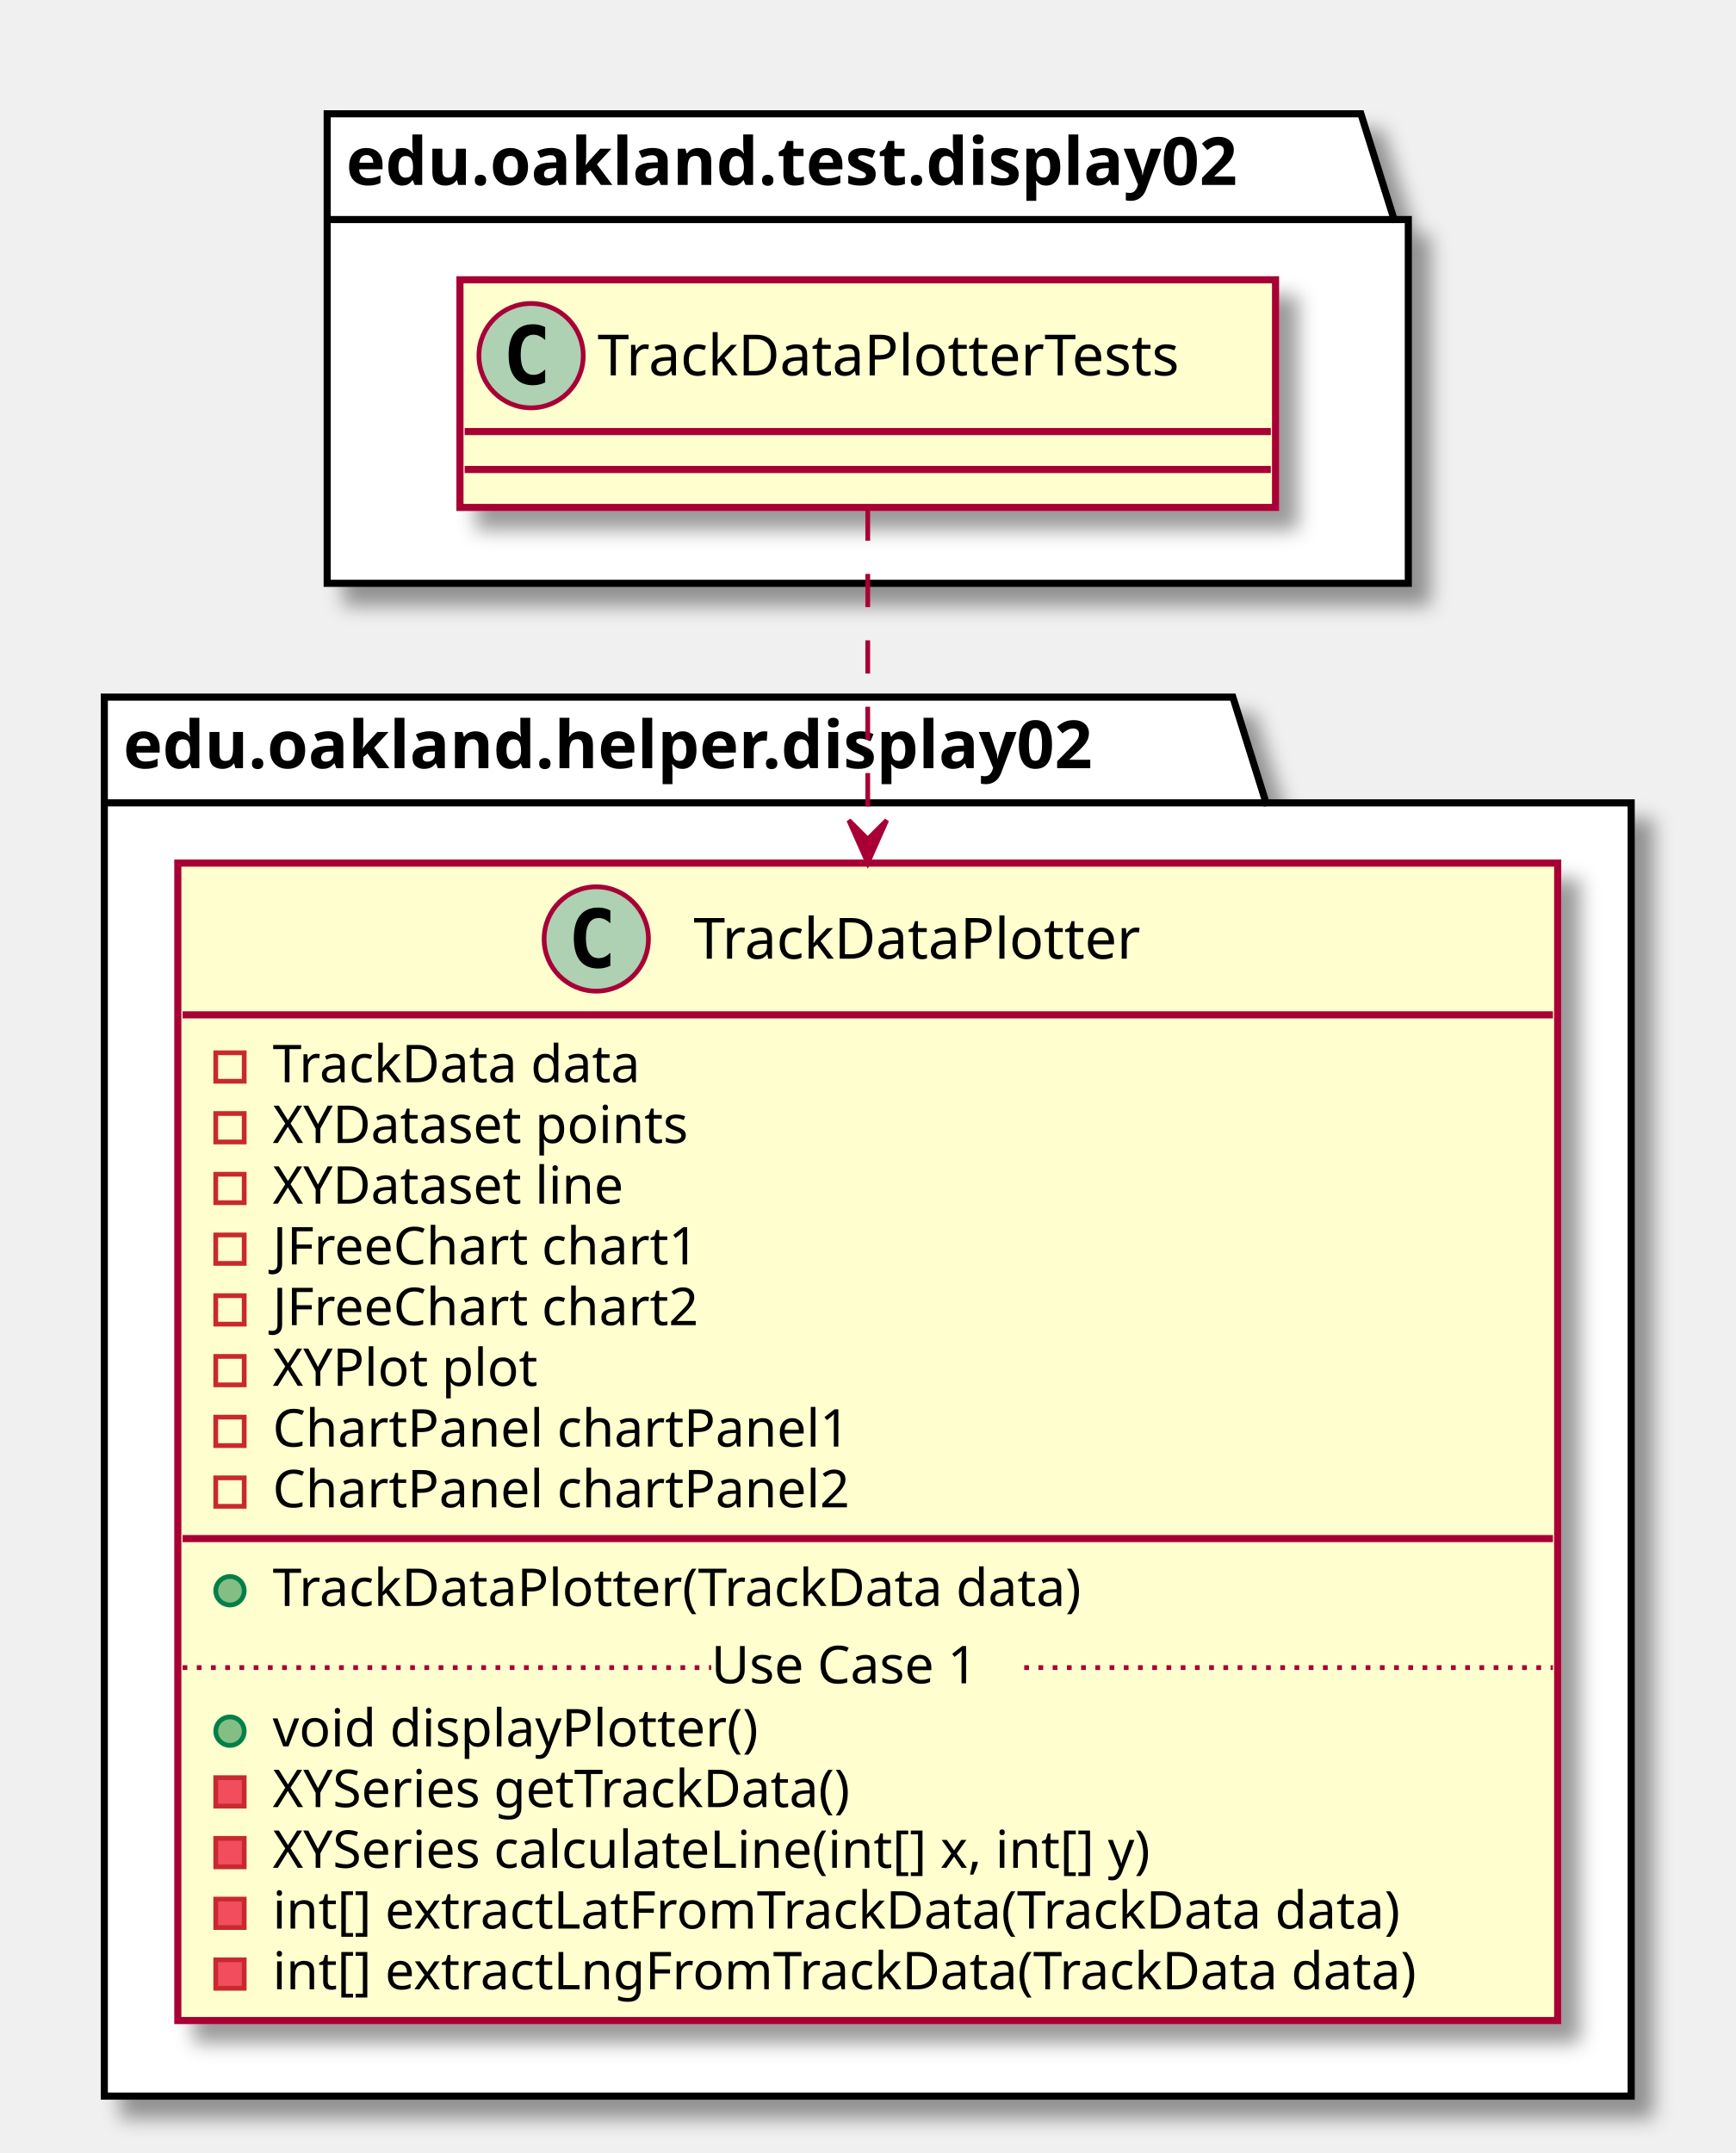
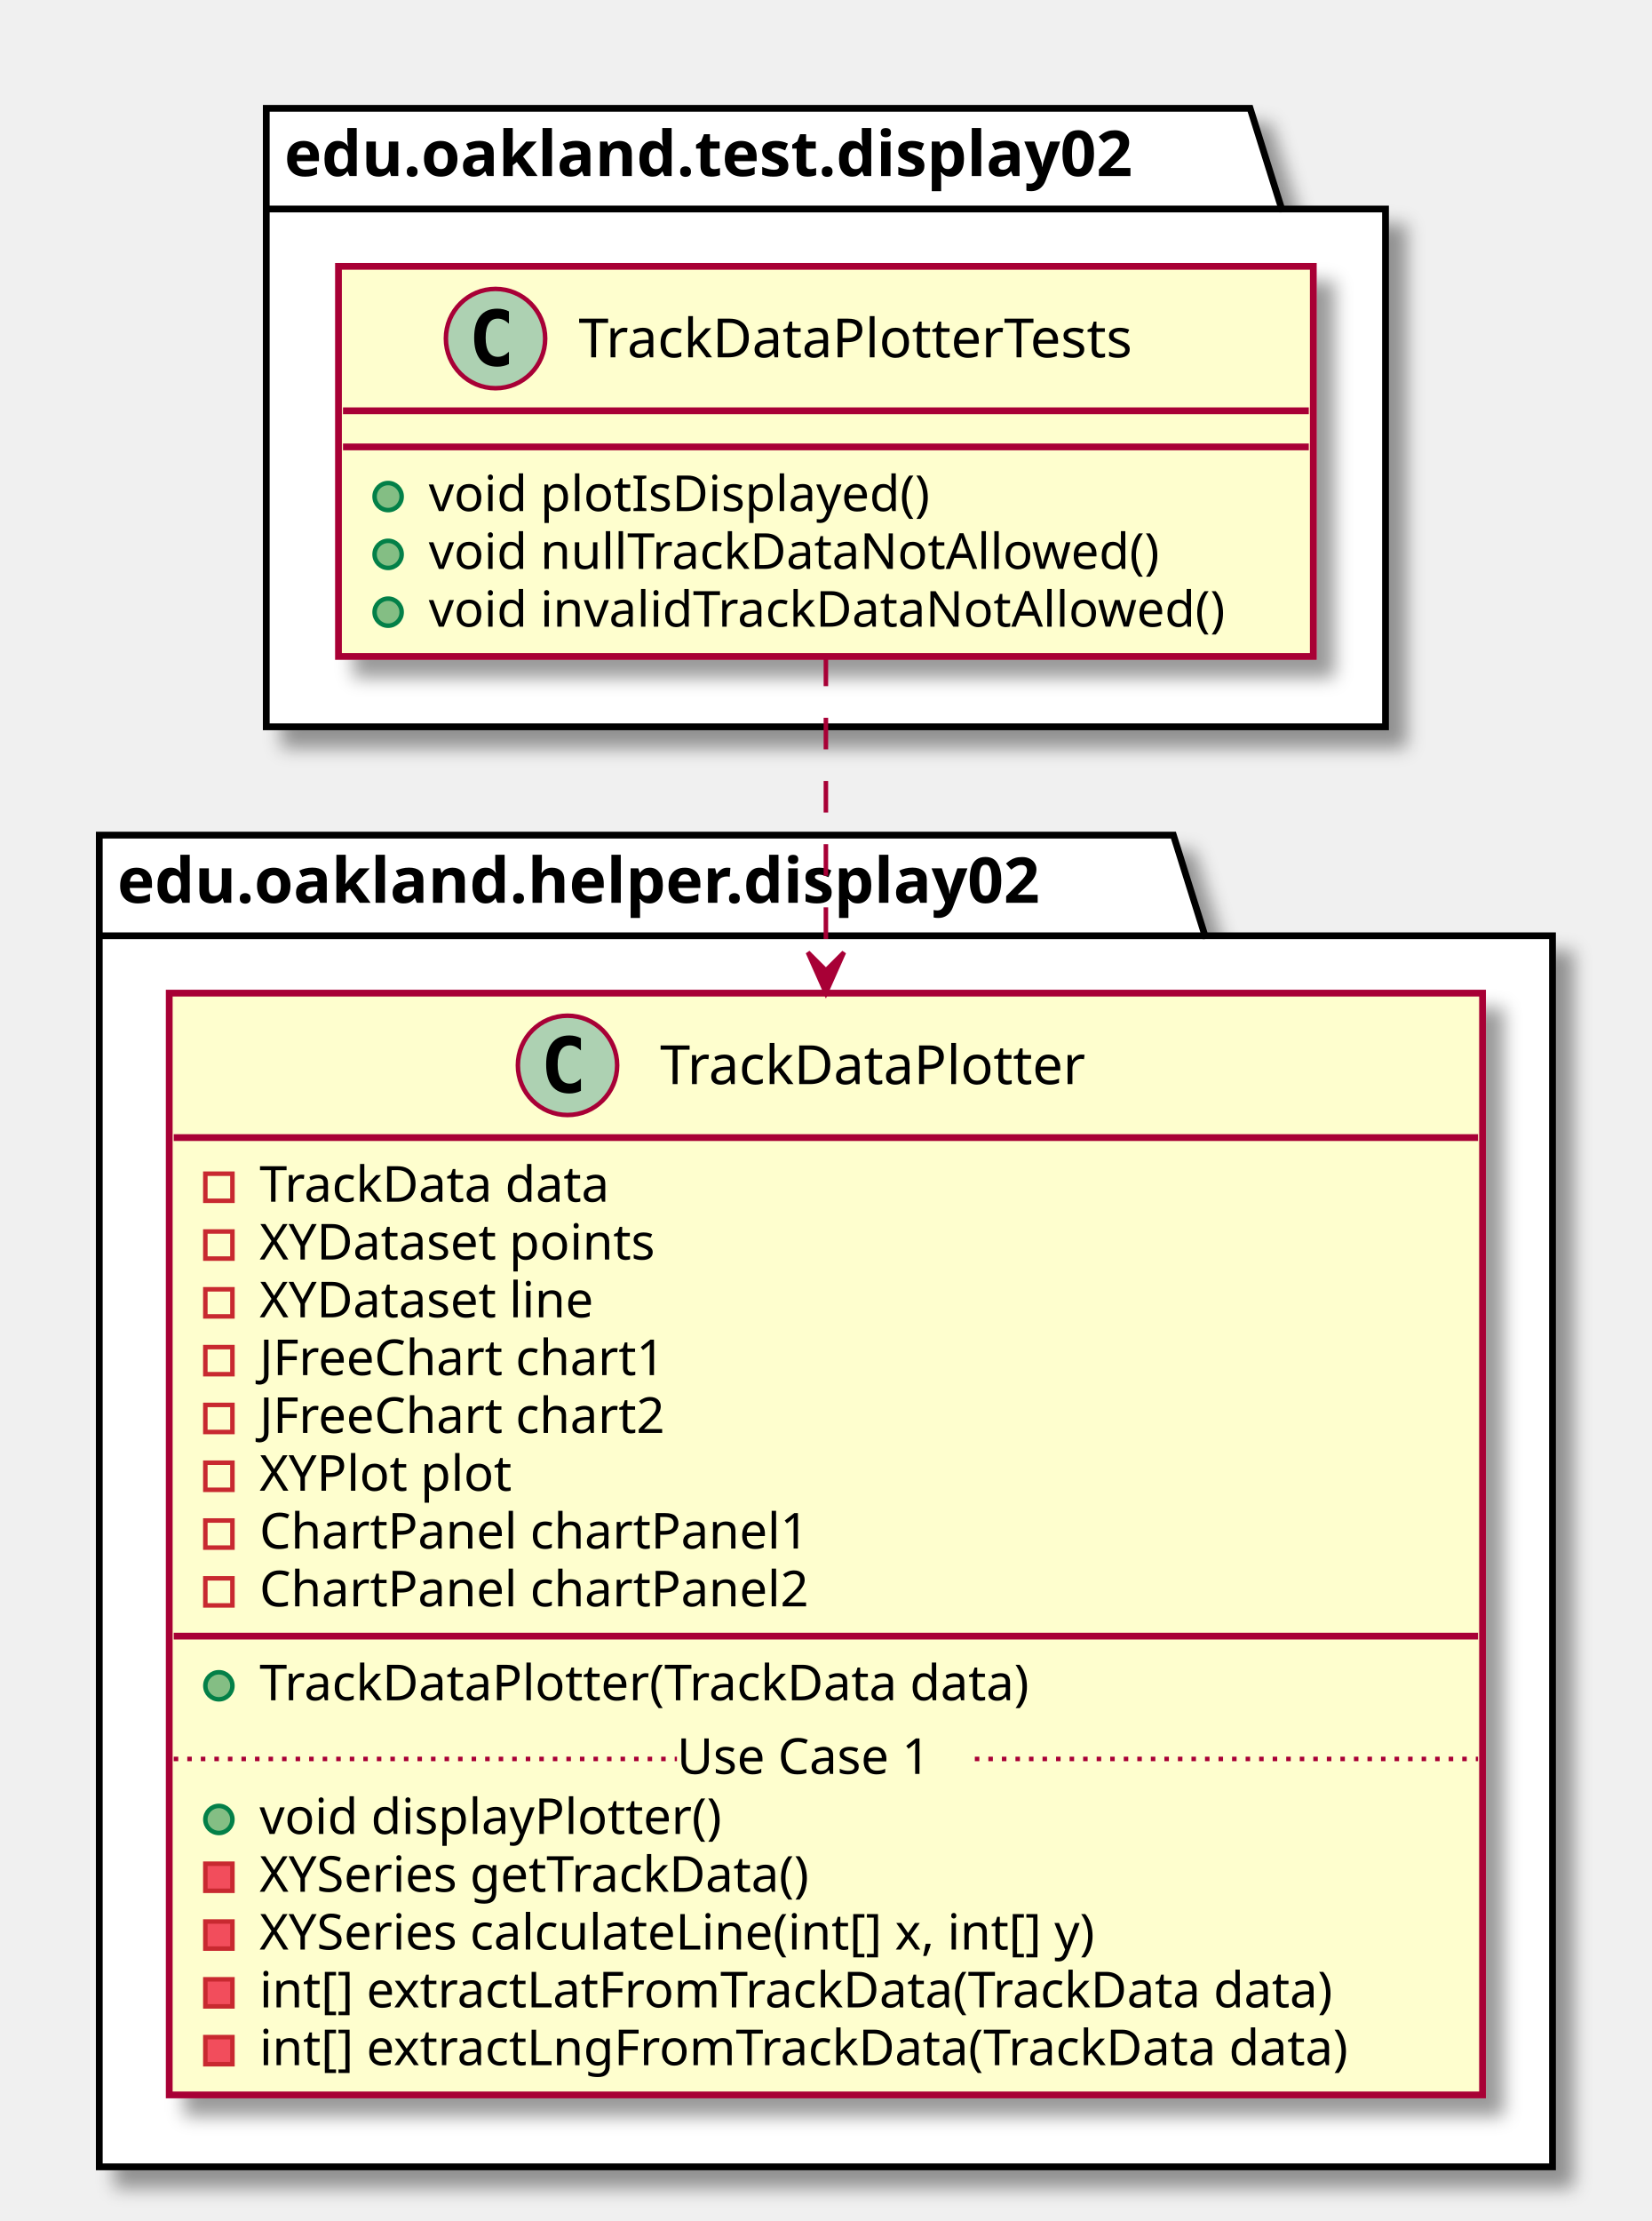
- <svg xmlns="http://www.w3.org/2000/svg" contentScriptType="application/ecmascript" contentStyleType="text/css" height="454px" preserveAspectRatio="none" style="width:366px;height:454px;" version="1.1" viewBox="0 0 366 454" width="366px" zoomAndPan="magnify">
+ <svg xmlns="http://www.w3.org/2000/svg" contentScriptType="application/ecmascript" contentStyleType="text/css" height="492px" preserveAspectRatio="none" style="width:366px;height:492px;" version="1.1" viewBox="0 0 366 492" width="366px" zoomAndPan="magnify">
  <defs>
-     <filter height="300%" id="f1s0oy7g2lae5x" width="300%" x="-1" y="-1">
+     <filter height="300%" id="f1tlx0w6nkofn5" width="300%" x="-1" y="-1">
      <feGaussianBlur result="blurOut" stdDeviation="2.0" />
      <feColorMatrix in="blurOut" result="blurOut2" type="matrix" values="0 0 0 0 0 0 0 0 0 0 0 0 0 0 0 0 0 0 .4 0" />
      <feOffset dx="4.0" dy="4.0" in="blurOut2" result="blurOut3" />
      <feBlend in="SourceGraphic" in2="blurOut3" mode="normal" />
    </filter>
  </defs>
  <g>
-     <polygon fill="#FFFFFF" filter="url(#f1s0oy7g2lae5x)" points="69,24,287,24,294,46.297,297,46.297,297,123,69,123,69,24" style="stroke: #000000; stroke-width: 1.5;" />
-     <line style="stroke: #000000; stroke-width: 1.5;" x1="69" x2="294" y1="46.297" y2="46.297" />
-     <text fill="#000000" font-family="sans-serif" font-size="14" font-weight="bold" lengthAdjust="spacingAndGlyphs" textLength="212" x="73" y="38.995">edu.oakland.test.display02</text>
-     <polygon fill="#FFFFFF" filter="url(#f1s0oy7g2lae5x)" points="22,147,260,147,267,169.297,344,169.297,344,442,22,442,22,147" style="stroke: #000000; stroke-width: 1.5;" />
-     <line style="stroke: #000000; stroke-width: 1.5;" x1="22" x2="267" y1="169.297" y2="169.297" />
-     <text fill="#000000" font-family="sans-serif" font-size="14" font-weight="bold" lengthAdjust="spacingAndGlyphs" textLength="232" x="26" y="161.995">edu.oakland.helper.display02</text>
-     <rect fill="#FEFECE" filter="url(#f1s0oy7g2lae5x)" height="48" id="TrackDataPlotterTests" style="stroke: #A80036; stroke-width: 1.5;" width="172" x="97" y="59" />
-     <ellipse cx="112" cy="75" fill="#ADD1B2" rx="11" ry="11" style="stroke: #A80036; stroke-width: 1.0;" />
-     <path d="M114.969,80.641 Q114.391,80.938 113.75,81.078 Q113.109,81.234 112.406,81.234 Q109.906,81.234 108.578,79.594 Q107.266,77.938 107.266,74.812 Q107.266,71.688 108.578,70.031 Q109.906,68.375 112.406,68.375 Q113.109,68.375 113.75,68.531 Q114.406,68.688 114.969,68.984 L114.969,71.703 Q114.344,71.125 113.75,70.859 Q113.156,70.578 112.531,70.578 Q111.188,70.578 110.5,71.656 Q109.812,72.719 109.812,74.812 Q109.812,76.906 110.5,77.984 Q111.188,79.047 112.531,79.047 Q113.156,79.047 113.75,78.781 Q114.344,78.5 114.969,77.922 L114.969,80.641 Z " />
-     <text fill="#000000" font-family="sans-serif" font-size="12" lengthAdjust="spacingAndGlyphs" textLength="140" x="126" y="79.154">TrackDataPlotterTests</text>
-     <line style="stroke: #A80036; stroke-width: 1.5;" x1="98" x2="268" y1="91" y2="91" />
-     <line style="stroke: #A80036; stroke-width: 1.5;" x1="98" x2="268" y1="99" y2="99" />
-     <rect fill="#FEFECE" filter="url(#f1s0oy7g2lae5x)" height="244.07" id="TrackDataPlotter" style="stroke: #A80036; stroke-width: 1.5;" width="291" x="37.5" y="182" />
-     <ellipse cx="125.75" cy="198" fill="#ADD1B2" rx="11" ry="11" style="stroke: #A80036; stroke-width: 1.0;" />
-     <path d="M128.719,203.641 Q128.141,203.938 127.5,204.078 Q126.859,204.234 126.156,204.234 Q123.656,204.234 122.328,202.594 Q121.016,200.938 121.016,197.812 Q121.016,194.688 122.328,193.031 Q123.656,191.375 126.156,191.375 Q126.859,191.375 127.5,191.531 Q128.156,191.688 128.719,191.984 L128.719,194.703 Q128.094,194.125 127.5,193.859 Q126.906,193.578 126.281,193.578 Q124.938,193.578 124.25,194.656 Q123.562,195.719 123.562,197.812 Q123.562,199.906 124.25,200.984 Q124.938,202.047 126.281,202.047 Q126.906,202.047 127.5,201.781 Q128.094,201.5 128.719,200.922 L128.719,203.641 Z " />
-     <text fill="#000000" font-family="sans-serif" font-size="12" lengthAdjust="spacingAndGlyphs" textLength="106" x="146.25" y="202.154">TrackDataPlotter</text>
-     <line style="stroke: #A80036; stroke-width: 1.5;" x1="38.5" x2="327.5" y1="214" y2="214" />
-     <rect fill="none" height="6" style="stroke: #C82930; stroke-width: 1.0;" width="6" x="45.5" y="222" />
-     <text fill="#000000" font-family="sans-serif" font-size="11" lengthAdjust="spacingAndGlyphs" textLength="86" x="57.5" y="228.21">TrackData data</text>
-     <rect fill="none" height="6" style="stroke: #C82930; stroke-width: 1.0;" width="6" x="45.5" y="234.805" />
-     <text fill="#000000" font-family="sans-serif" font-size="11" lengthAdjust="spacingAndGlyphs" textLength="97" x="57.5" y="241.015">XYDataset points</text>
-     <rect fill="none" height="6" style="stroke: #C82930; stroke-width: 1.0;" width="6" x="45.5" y="247.609" />
-     <text fill="#000000" font-family="sans-serif" font-size="11" lengthAdjust="spacingAndGlyphs" textLength="82" x="57.5" y="253.82">XYDataset line</text>
-     <rect fill="none" height="6" style="stroke: #C82930; stroke-width: 1.0;" width="6" x="45.5" y="260.414" />
-     <text fill="#000000" font-family="sans-serif" font-size="11" lengthAdjust="spacingAndGlyphs" textLength="99" x="57.5" y="266.625">JFreeChart chart1</text>
-     <rect fill="none" height="6" style="stroke: #C82930; stroke-width: 1.0;" width="6" x="45.5" y="273.219" />
-     <text fill="#000000" font-family="sans-serif" font-size="11" lengthAdjust="spacingAndGlyphs" textLength="99" x="57.5" y="279.429">JFreeChart chart2</text>
-     <rect fill="none" height="6" style="stroke: #C82930; stroke-width: 1.0;" width="6" x="45.5" y="286.023" />
-     <text fill="#000000" font-family="sans-serif" font-size="11" lengthAdjust="spacingAndGlyphs" textLength="60" x="57.5" y="292.234">XYPlot plot</text>
-     <rect fill="none" height="6" style="stroke: #C82930; stroke-width: 1.0;" width="6" x="45.5" y="298.828" />
-     <text fill="#000000" font-family="sans-serif" font-size="11" lengthAdjust="spacingAndGlyphs" textLength="133" x="57.5" y="305.039">ChartPanel chartPanel1</text>
-     <rect fill="none" height="6" style="stroke: #C82930; stroke-width: 1.0;" width="6" x="45.5" y="311.633" />
-     <text fill="#000000" font-family="sans-serif" font-size="11" lengthAdjust="spacingAndGlyphs" textLength="133" x="57.5" y="317.843">ChartPanel chartPanel2</text>
-     <line style="stroke: #A80036; stroke-width: 1.5;" x1="38.5" x2="327.5" y1="324.438" y2="324.438" />
-     <ellipse cx="48.5" cy="335.438" fill="#84BE84" rx="3" ry="3" style="stroke: #038048; stroke-width: 1.0;" />
-     <text fill="#000000" font-family="sans-serif" font-size="11" lengthAdjust="spacingAndGlyphs" textLength="188" x="57.5" y="338.648">TrackDataPlotter(TrackData data)</text>
-     <ellipse cx="48.5" cy="365.047" fill="#84BE84" rx="3" ry="3" style="stroke: #038048; stroke-width: 1.0;" />
-     <text fill="#000000" font-family="sans-serif" font-size="11" lengthAdjust="spacingAndGlyphs" textLength="112" x="57.5" y="368.257">void displayPlotter()</text>
-     <rect fill="#F24D5C" height="6" style="stroke: #C82930; stroke-width: 1.0;" width="6" x="45.5" y="374.852" />
-     <text fill="#000000" font-family="sans-serif" font-size="11" lengthAdjust="spacingAndGlyphs" textLength="138" x="57.5" y="381.062">XYSeries getTrackData()</text>
-     <rect fill="#F24D5C" height="6" style="stroke: #C82930; stroke-width: 1.0;" width="6" x="45.5" y="387.656" />
-     <text fill="#000000" font-family="sans-serif" font-size="11" lengthAdjust="spacingAndGlyphs" textLength="208" x="57.5" y="393.867">XYSeries calculateLine(int[] x, int[] y)</text>
-     <rect fill="#F24D5C" height="6" style="stroke: #C82930; stroke-width: 1.0;" width="6" x="45.5" y="400.461" />
-     <text fill="#000000" font-family="sans-serif" font-size="11" lengthAdjust="spacingAndGlyphs" textLength="262" x="57.5" y="406.671">int[] extractLatFromTrackData(TrackData data)</text>
-     <rect fill="#F24D5C" height="6" style="stroke: #C82930; stroke-width: 1.0;" width="6" x="45.5" y="413.266" />
-     <text fill="#000000" font-family="sans-serif" font-size="11" lengthAdjust="spacingAndGlyphs" textLength="265" x="57.5" y="419.476">int[] extractLngFromTrackData(TrackData data)</text>
-     <line style="stroke: #A80036; stroke-width: 1.0; stroke-dasharray: 1.0,2.0;" x1="38.5" x2="150" y1="351.644" y2="351.644" />
-     <text fill="#000000" font-family="sans-serif" font-size="11" lengthAdjust="spacingAndGlyphs" textLength="66" x="150" y="354.953">Use Case 1</text>
-     <line style="stroke: #A80036; stroke-width: 1.0; stroke-dasharray: 1.0,2.0;" x1="216" x2="327.5" y1="351.644" y2="351.644" />
-     <path d="M183,107.02 C183,124.49 183,150.03 183,176.93 " fill="none" id="TrackDataPlotterTests-&gt;TrackDataPlotter" style="stroke: #A80036; stroke-width: 1.0; stroke-dasharray: 7.0,7.0;" />
-     <polygon fill="#A80036" points="183,181.97,187,172.97,183,176.97,179,172.97,183,181.97" style="stroke: #A80036; stroke-width: 1.0;" />
+     <polygon fill="#FFFFFF" filter="url(#f1tlx0w6nkofn5)" points="59,24,277,24,284,46.297,307,46.297,307,161,59,161,59,24" style="stroke: #000000; stroke-width: 1.5;" />
+     <line style="stroke: #000000; stroke-width: 1.5;" x1="59" x2="284" y1="46.297" y2="46.297" />
+     <text fill="#000000" font-family="sans-serif" font-size="14" font-weight="bold" lengthAdjust="spacingAndGlyphs" textLength="212" x="63" y="38.995">edu.oakland.test.display02</text>
+     <polygon fill="#FFFFFF" filter="url(#f1tlx0w6nkofn5)" points="22,185,260,185,267,207.297,344,207.297,344,480,22,480,22,185" style="stroke: #000000; stroke-width: 1.5;" />
+     <line style="stroke: #000000; stroke-width: 1.5;" x1="22" x2="267" y1="207.297" y2="207.297" />
+     <text fill="#000000" font-family="sans-serif" font-size="14" font-weight="bold" lengthAdjust="spacingAndGlyphs" textLength="232" x="26" y="199.995">edu.oakland.helper.display02</text>
+     <rect fill="#FEFECE" filter="url(#f1tlx0w6nkofn5)" height="86.414" id="TrackDataPlotterTests" style="stroke: #A80036; stroke-width: 1.5;" width="216" x="75" y="59" />
+     <ellipse cx="109.8" cy="75" fill="#ADD1B2" rx="11" ry="11" style="stroke: #A80036; stroke-width: 1.0;" />
+     <path d="M112.769,80.641 Q112.191,80.938 111.55,81.078 Q110.909,81.234 110.206,81.234 Q107.706,81.234 106.378,79.594 Q105.066,77.938 105.066,74.812 Q105.066,71.688 106.378,70.031 Q107.706,68.375 110.206,68.375 Q110.909,68.375 111.55,68.531 Q112.206,68.688 112.769,68.984 L112.769,71.703 Q112.144,71.125 111.55,70.859 Q110.956,70.578 110.331,70.578 Q108.987,70.578 108.3,71.656 Q107.612,72.719 107.612,74.812 Q107.612,76.906 108.3,77.984 Q108.987,79.047 110.331,79.047 Q110.956,79.047 111.55,78.781 Q112.144,78.5 112.769,77.922 L112.769,80.641 Z " />
+     <text fill="#000000" font-family="sans-serif" font-size="12" lengthAdjust="spacingAndGlyphs" textLength="140" x="128.2" y="79.154">TrackDataPlotterTests</text>
+     <line style="stroke: #A80036; stroke-width: 1.5;" x1="76" x2="290" y1="91" y2="91" />
+     <line style="stroke: #A80036; stroke-width: 1.5;" x1="76" x2="290" y1="99" y2="99" />
+     <ellipse cx="86" cy="110" fill="#84BE84" rx="3" ry="3" style="stroke: #038048; stroke-width: 1.0;" />
+     <text fill="#000000" font-family="sans-serif" font-size="11" lengthAdjust="spacingAndGlyphs" textLength="121" x="95" y="113.21">void plotIsDisplayed()</text>
+     <ellipse cx="86" cy="122.805" fill="#84BE84" rx="3" ry="3" style="stroke: #038048; stroke-width: 1.0;" />
+     <text fill="#000000" font-family="sans-serif" font-size="11" lengthAdjust="spacingAndGlyphs" textLength="174" x="95" y="126.015">void nullTrackDataNotAllowed()</text>
+     <ellipse cx="86" cy="135.609" fill="#84BE84" rx="3" ry="3" style="stroke: #038048; stroke-width: 1.0;" />
+     <text fill="#000000" font-family="sans-serif" font-size="11" lengthAdjust="spacingAndGlyphs" textLength="190" x="95" y="138.82">void invalidTrackDataNotAllowed()</text>
+     <rect fill="#FEFECE" filter="url(#f1tlx0w6nkofn5)" height="244.07" id="TrackDataPlotter" style="stroke: #A80036; stroke-width: 1.5;" width="291" x="37.5" y="220" />
+     <ellipse cx="125.75" cy="236" fill="#ADD1B2" rx="11" ry="11" style="stroke: #A80036; stroke-width: 1.0;" />
+     <path d="M128.719,241.641 Q128.141,241.938 127.5,242.078 Q126.859,242.234 126.156,242.234 Q123.656,242.234 122.328,240.594 Q121.016,238.938 121.016,235.812 Q121.016,232.688 122.328,231.031 Q123.656,229.375 126.156,229.375 Q126.859,229.375 127.5,229.531 Q128.156,229.688 128.719,229.984 L128.719,232.703 Q128.094,232.125 127.5,231.859 Q126.906,231.578 126.281,231.578 Q124.938,231.578 124.25,232.656 Q123.562,233.719 123.562,235.812 Q123.562,237.906 124.25,238.984 Q124.938,240.047 126.281,240.047 Q126.906,240.047 127.5,239.781 Q128.094,239.5 128.719,238.922 L128.719,241.641 Z " />
+     <text fill="#000000" font-family="sans-serif" font-size="12" lengthAdjust="spacingAndGlyphs" textLength="106" x="146.25" y="240.154">TrackDataPlotter</text>
+     <line style="stroke: #A80036; stroke-width: 1.5;" x1="38.5" x2="327.5" y1="252" y2="252" />
+     <rect fill="none" height="6" style="stroke: #C82930; stroke-width: 1.0;" width="6" x="45.5" y="260" />
+     <text fill="#000000" font-family="sans-serif" font-size="11" lengthAdjust="spacingAndGlyphs" textLength="86" x="57.5" y="266.21">TrackData data</text>
+     <rect fill="none" height="6" style="stroke: #C82930; stroke-width: 1.0;" width="6" x="45.5" y="272.805" />
+     <text fill="#000000" font-family="sans-serif" font-size="11" lengthAdjust="spacingAndGlyphs" textLength="97" x="57.5" y="279.015">XYDataset points</text>
+     <rect fill="none" height="6" style="stroke: #C82930; stroke-width: 1.0;" width="6" x="45.5" y="285.609" />
+     <text fill="#000000" font-family="sans-serif" font-size="11" lengthAdjust="spacingAndGlyphs" textLength="82" x="57.5" y="291.82">XYDataset line</text>
+     <rect fill="none" height="6" style="stroke: #C82930; stroke-width: 1.0;" width="6" x="45.5" y="298.414" />
+     <text fill="#000000" font-family="sans-serif" font-size="11" lengthAdjust="spacingAndGlyphs" textLength="99" x="57.5" y="304.625">JFreeChart chart1</text>
+     <rect fill="none" height="6" style="stroke: #C82930; stroke-width: 1.0;" width="6" x="45.5" y="311.219" />
+     <text fill="#000000" font-family="sans-serif" font-size="11" lengthAdjust="spacingAndGlyphs" textLength="99" x="57.5" y="317.429">JFreeChart chart2</text>
+     <rect fill="none" height="6" style="stroke: #C82930; stroke-width: 1.0;" width="6" x="45.5" y="324.023" />
+     <text fill="#000000" font-family="sans-serif" font-size="11" lengthAdjust="spacingAndGlyphs" textLength="60" x="57.5" y="330.234">XYPlot plot</text>
+     <rect fill="none" height="6" style="stroke: #C82930; stroke-width: 1.0;" width="6" x="45.5" y="336.828" />
+     <text fill="#000000" font-family="sans-serif" font-size="11" lengthAdjust="spacingAndGlyphs" textLength="133" x="57.5" y="343.039">ChartPanel chartPanel1</text>
+     <rect fill="none" height="6" style="stroke: #C82930; stroke-width: 1.0;" width="6" x="45.5" y="349.633" />
+     <text fill="#000000" font-family="sans-serif" font-size="11" lengthAdjust="spacingAndGlyphs" textLength="133" x="57.5" y="355.843">ChartPanel chartPanel2</text>
+     <line style="stroke: #A80036; stroke-width: 1.5;" x1="38.5" x2="327.5" y1="362.438" y2="362.438" />
+     <ellipse cx="48.5" cy="373.438" fill="#84BE84" rx="3" ry="3" style="stroke: #038048; stroke-width: 1.0;" />
+     <text fill="#000000" font-family="sans-serif" font-size="11" lengthAdjust="spacingAndGlyphs" textLength="188" x="57.5" y="376.648">TrackDataPlotter(TrackData data)</text>
+     <ellipse cx="48.5" cy="403.047" fill="#84BE84" rx="3" ry="3" style="stroke: #038048; stroke-width: 1.0;" />
+     <text fill="#000000" font-family="sans-serif" font-size="11" lengthAdjust="spacingAndGlyphs" textLength="112" x="57.5" y="406.257">void displayPlotter()</text>
+     <rect fill="#F24D5C" height="6" style="stroke: #C82930; stroke-width: 1.0;" width="6" x="45.5" y="412.852" />
+     <text fill="#000000" font-family="sans-serif" font-size="11" lengthAdjust="spacingAndGlyphs" textLength="138" x="57.5" y="419.062">XYSeries getTrackData()</text>
+     <rect fill="#F24D5C" height="6" style="stroke: #C82930; stroke-width: 1.0;" width="6" x="45.5" y="425.656" />
+     <text fill="#000000" font-family="sans-serif" font-size="11" lengthAdjust="spacingAndGlyphs" textLength="208" x="57.5" y="431.867">XYSeries calculateLine(int[] x, int[] y)</text>
+     <rect fill="#F24D5C" height="6" style="stroke: #C82930; stroke-width: 1.0;" width="6" x="45.5" y="438.461" />
+     <text fill="#000000" font-family="sans-serif" font-size="11" lengthAdjust="spacingAndGlyphs" textLength="262" x="57.5" y="444.671">int[] extractLatFromTrackData(TrackData data)</text>
+     <rect fill="#F24D5C" height="6" style="stroke: #C82930; stroke-width: 1.0;" width="6" x="45.5" y="451.266" />
+     <text fill="#000000" font-family="sans-serif" font-size="11" lengthAdjust="spacingAndGlyphs" textLength="265" x="57.5" y="457.476">int[] extractLngFromTrackData(TrackData data)</text>
+     <line style="stroke: #A80036; stroke-width: 1.0; stroke-dasharray: 1.0,2.0;" x1="38.5" x2="150" y1="389.644" y2="389.644" />
+     <text fill="#000000" font-family="sans-serif" font-size="11" lengthAdjust="spacingAndGlyphs" textLength="66" x="150" y="392.953">Use Case 1</text>
+     <line style="stroke: #A80036; stroke-width: 1.0; stroke-dasharray: 1.0,2.0;" x1="216" x2="327.5" y1="389.644" y2="389.644" />
+     <path d="M183,145 C183,164.83 183,189.66 183,214.91 " fill="none" id="TrackDataPlotterTests-&gt;TrackDataPlotter" style="stroke: #A80036; stroke-width: 1.0; stroke-dasharray: 7.0,7.0;" />
+     <polygon fill="#A80036" points="183,219.97,187,210.97,183,214.97,179,210.97,183,219.97" style="stroke: #A80036; stroke-width: 1.0;" />
  </g>
</svg>
